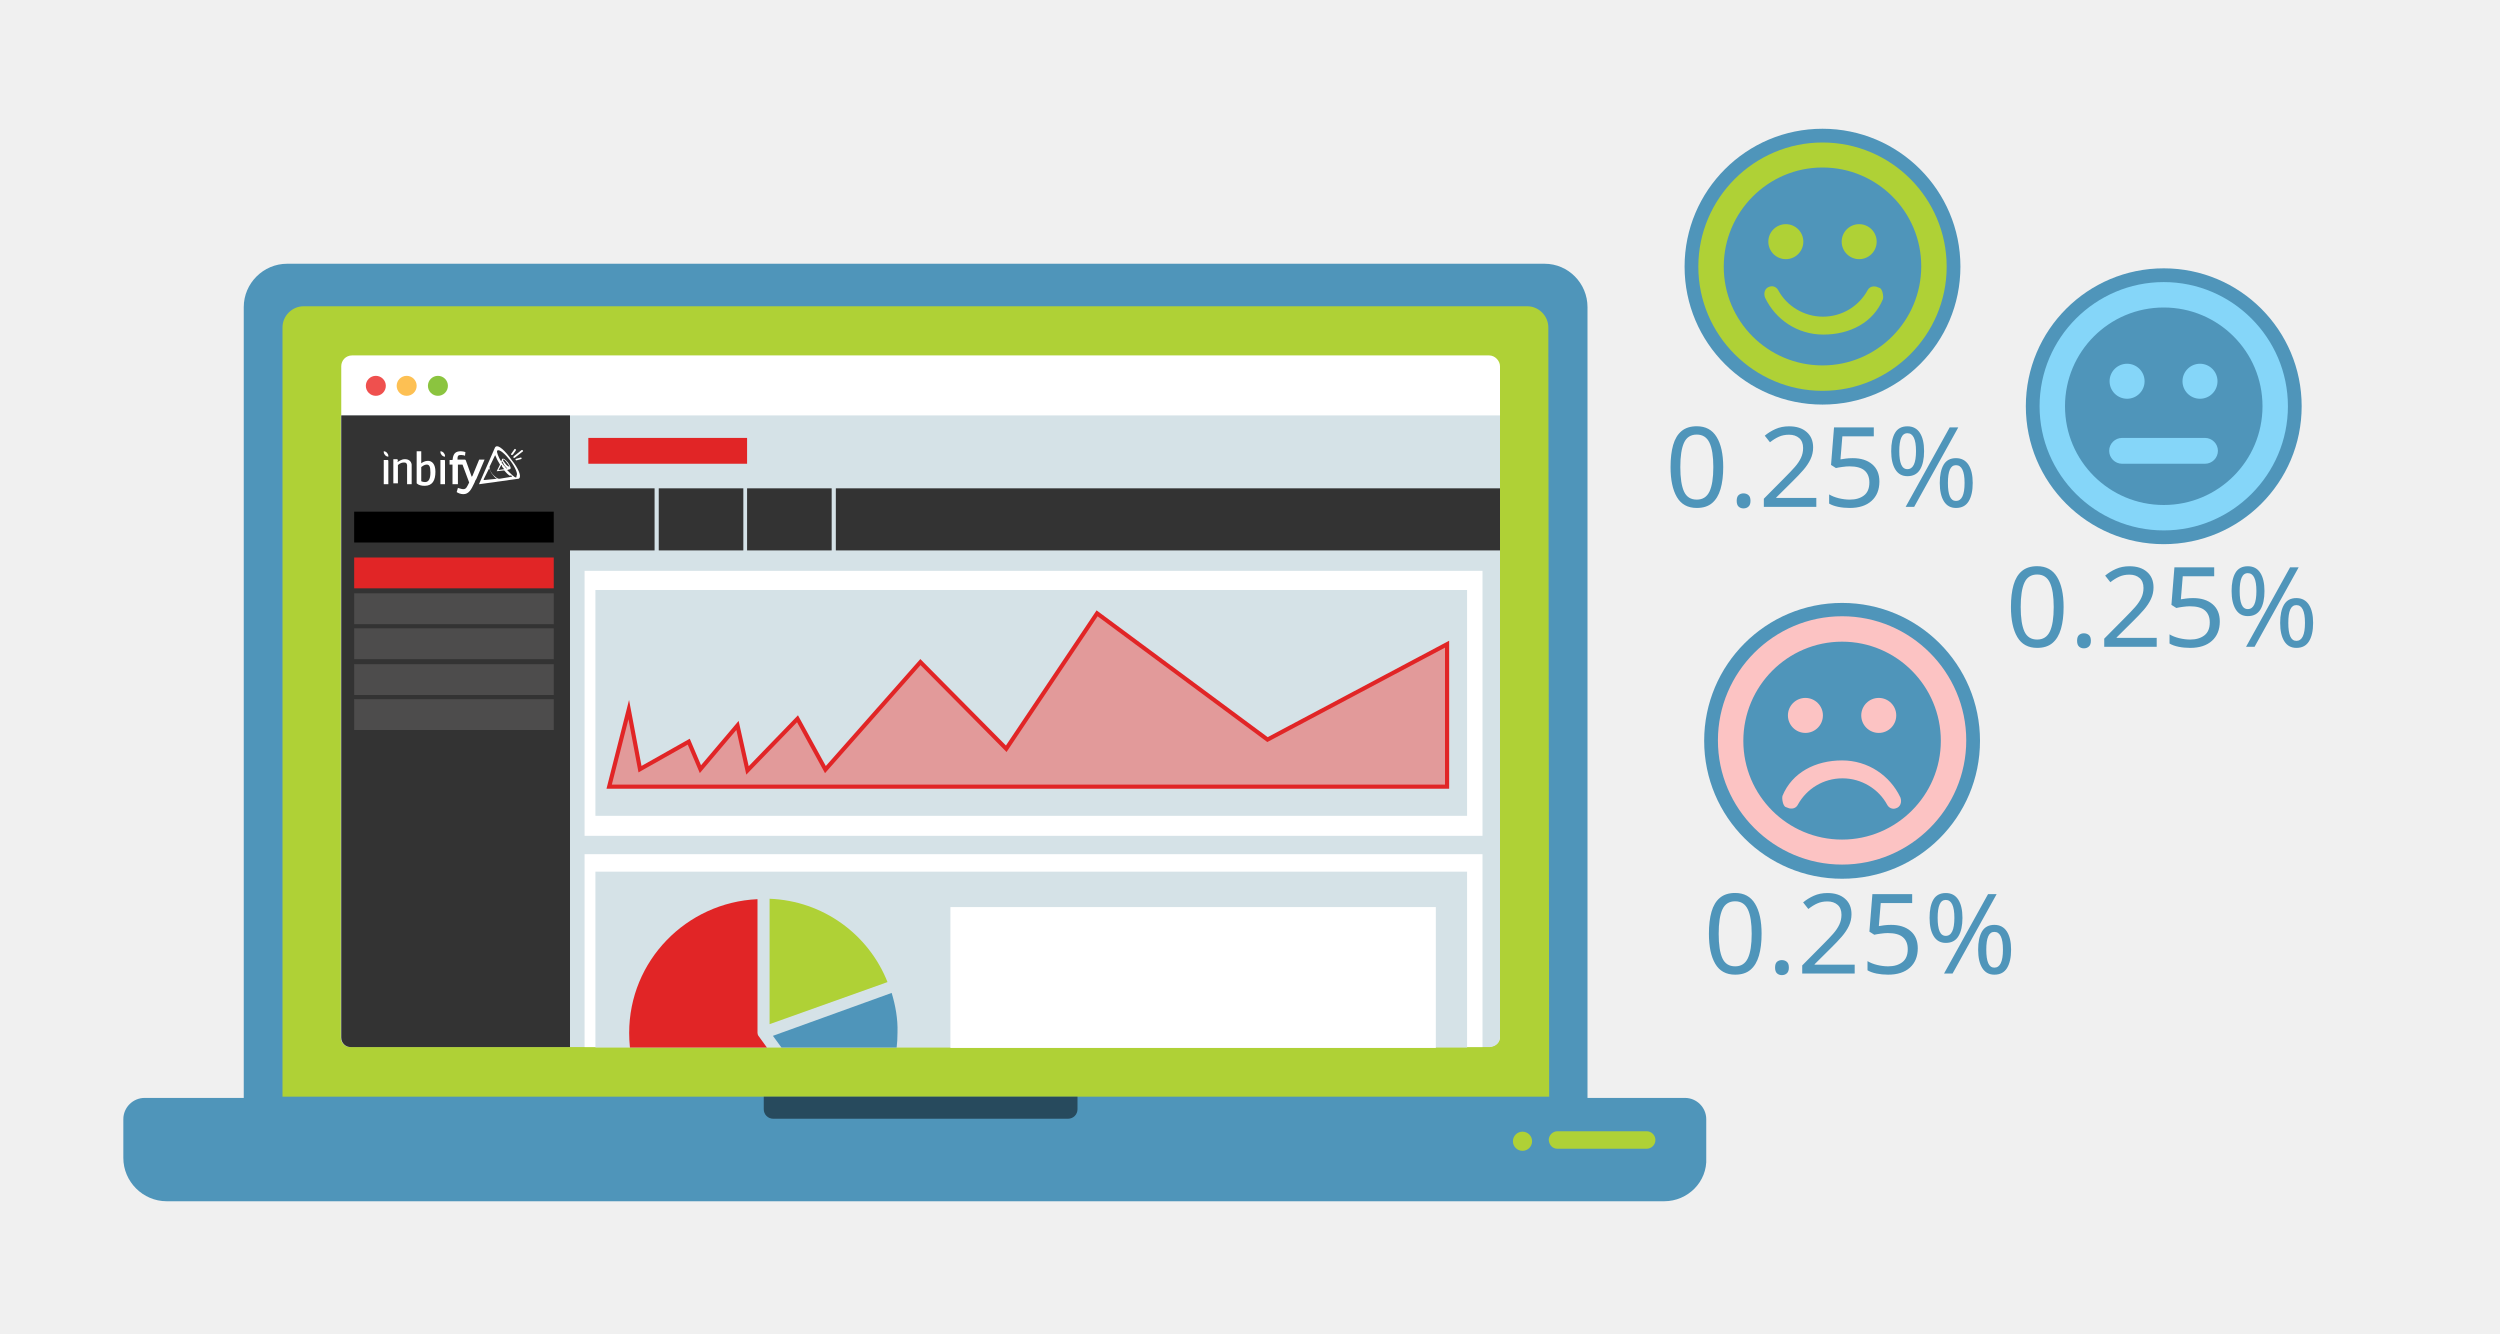
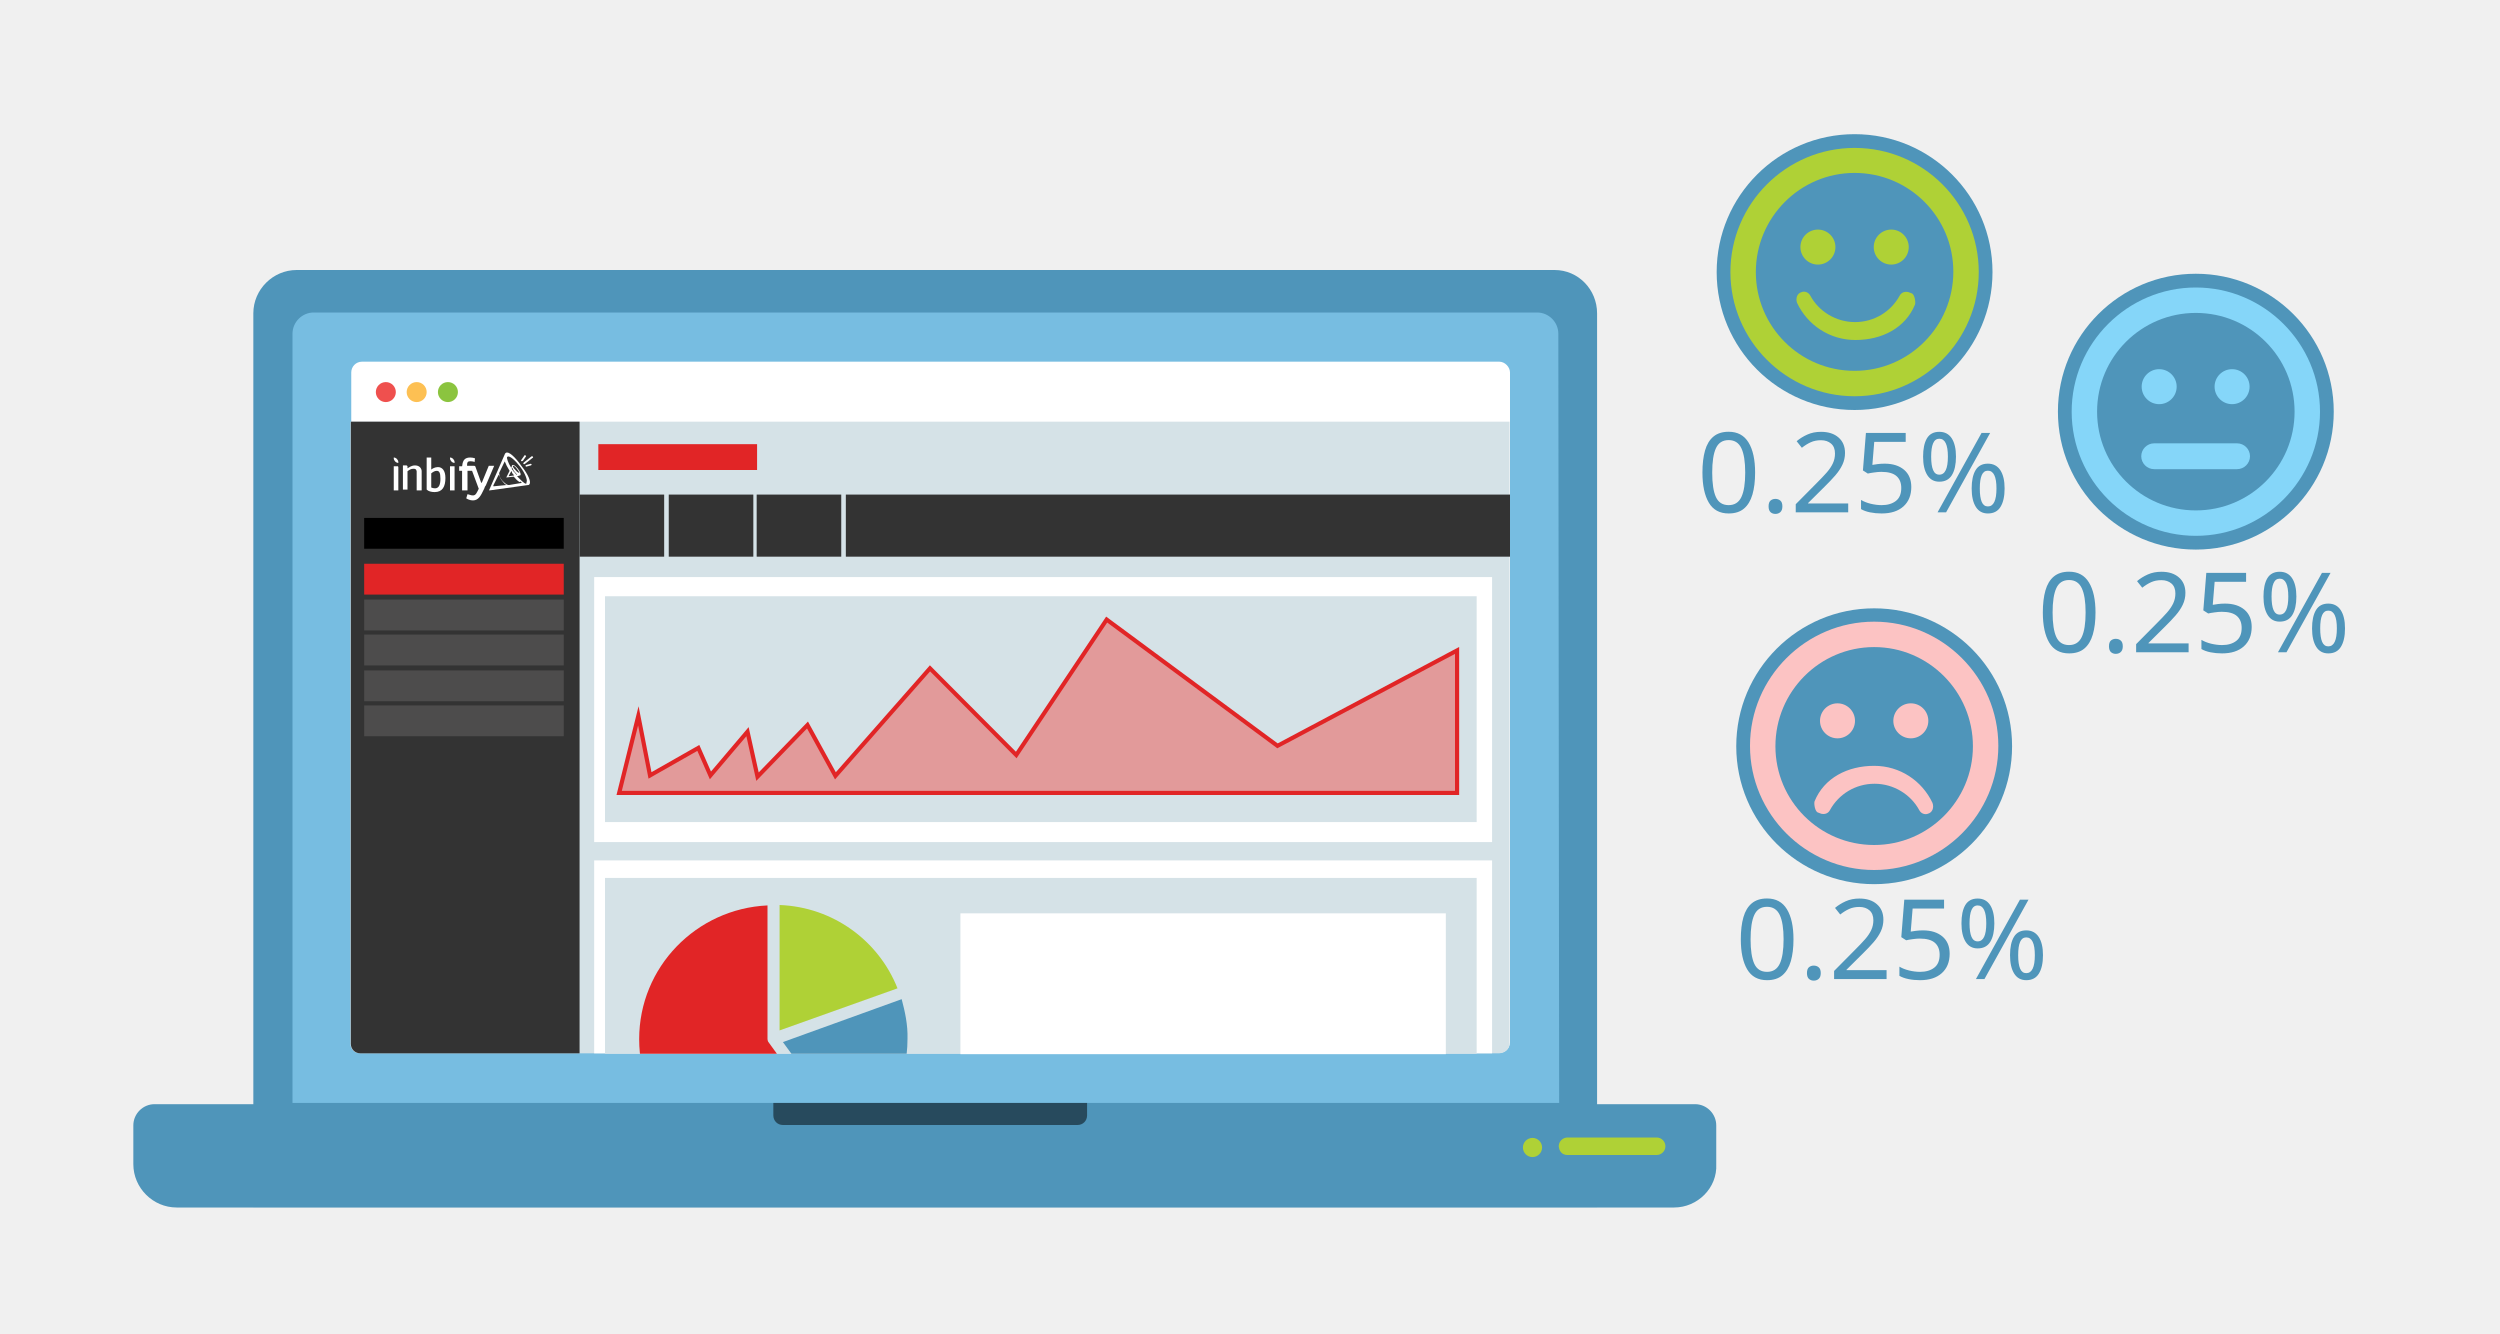
- <svg xmlns="http://www.w3.org/2000/svg" xmlns:xlink="http://www.w3.org/1999/xlink" version="1.1" id="Layer_1" x="0px" y="0px" viewBox="265 -125 600 320" style="enable-background:new 265 -125 600 320;" xml:space="preserve">
+ <svg xmlns="http://www.w3.org/2000/svg" xmlns:xlink="http://www.w3.org/1999/xlink" version="1.1" id="Layer_1" x="0px" y="0px" viewBox="200 -60 600 320" style="enable-background:new 200 -60 600 320;" xml:space="preserve">
  <style type="text/css">
	.st0{display:none;}
	.st1{display:inline;}
	.st2{fill:#D6E3E8;}
	.st3{fill:#78BDE1;}
	.st4{fill:#FFFFFF;}
	.st5{fill:#E22726;}
	.st6{fill:#FCD9D9;}
	.st7{fill:none;stroke:#B0D235;stroke-width:12;stroke-miterlimit:10;}
	.st8{fill:#B0D235;}
	.st9{display:inline;fill:#78BDE1;}
	.st10{fill:#4F95BA;}
- 	.st11{fill:#AFD136;}
- 	.st12{opacity:0.5;enable-background:new    ;}
- 	.st13{fill:#D5E2E7;}
- 	.st14{fill:#333333;}
- 	.st15{fill:#E12526;}
- 	.st16{fill:#4D4C4C;}
- 	.st17{fill:#EF504E;}
- 	.st18{fill:#FDC053;}
- 	.st19{fill:#8BC43F;}
- 	.st20{fill:#E29A9A;stroke:#E12526;stroke-miterlimit:10;}
- 	.st21{clip-path:url(#SVGID_2_);}
- 	.st22{fill:#FCC3C3;}
- 	.st23{font-family:'Arial-BoldMT';}
- 	.st24{font-size:26.691px;}
- 	.st25{fill:#85D6F9;}
+ 	.st11{fill:#77BDE1;}
+ 	.st12{fill:#AFD136;}
+ 	.st13{opacity:0.5;enable-background:new    ;}
+ 	.st14{fill:#D5E2E7;}
+ 	.st15{fill:#333333;}
+ 	.st16{fill:#E12526;}
+ 	.st17{fill:#4D4C4C;}
+ 	.st18{fill:#EF504E;}
+ 	.st19{fill:#FDC053;}
+ 	.st20{fill:#8BC43F;}
+ 	.st21{fill:#E29A9A;stroke:#E12526;stroke-miterlimit:10;}
+ 	.st22{clip-path:url(#SVGID_2_);}
+ 	.st23{fill:#FCC3C3;}
+ 	.st24{font-family:'Arial-BoldMT';}
+ 	.st25{font-size:26.691px;}
+ 	.st26{fill:#85D6F9;}
</style>
  <g id="Layer_1_1_" class="st0">
    <g class="st1">
-       <rect x="1175.5" y="-258.4" class="st2" width="187.4" height="268.5" />
-       <path class="st3" d="M1367-250c0-6.6-5.4-12-12-12h-171c-6.6,0-12,5.4-12,12V1c0,6.6,5.4,12,12,12h171c6.6,0,12-5.4,12-12V-250z     M1357,1c0,1.1-0.9,2-2,2h-171c-1.1,0-2-0.9-2-2v-251c0-1.1,0.9-2,2-2h171c1.1,0,2,0.9,2,2V1z" />
-       <rect x="1193.7" y="-241" class="st3" width="151.7" height="206.5" />
-       <rect x="1199" y="-235" class="st4" width="141" height="196" />
-       <polygon class="st2" points="1199,-39 1340,-137.7 1340,-39   " />
-       <circle class="st3" cx="1268.5" cy="-23.5" r="6.5" />
+       <rect x="1375.5" y="-318.4" class="st2" width="187.4" height="268.5" />
+       <path class="st3" d="M1567-310c0-6.6-5.4-12-12-12h-171c-6.6,0-12,5.4-12,12v251c0,6.6,5.4,12,12,12h171c6.6,0,12-5.4,12-12V-310z     M1557-59c0,1.1-0.9,2-2,2h-171c-1.1,0-2-0.9-2-2v-251c0-1.1,0.9-2,2-2h171c1.1,0,2,0.9,2,2V-59z" />
+       <rect x="1393.7" y="-301" class="st3" width="151.7" height="206.5" />
+       <rect x="1399" y="-295" class="st4" width="141" height="196" />
+       <polygon class="st2" points="1399,-99 1540,-197.7 1540,-99   " />
+       <circle class="st3" cx="1468.5" cy="-83.5" r="6.5" />
    </g>
    <g class="st1">
-       <path class="st5" d="M1493-337h-194c-7.2,0-13,5.8-13,13v129c0,7.1,5.8,13,13,13h7.9l-8.8,32.8c-0.7,2.7,2.2,4.8,4.6,3.3    l54.6-36.1H1493c7.2,0,13-5.9,13-13v-129C1506-331.2,1500.2-337,1493-337z" />
-       <path class="st6" d="M1490-327h-188c-3.3,0-6,2.7-6,6v123c0,3.3,2.7,6,6,6h18l-7.4,27.6l41.6-27.6H1490c3.3,0,6-2.7,6-6v-123    C1496-324.3,1493.3-327,1490-327z" />
-       <path class="st5" d="M1462.7-280h-137.4c-3.3,0-6-2.7-6-6l0,0c0-3.3,2.7-6,6-6h137.3c3.3,0,6,2.7,6,6l0,0    C1468.7-282.7,1466-280,1462.7-280z" />
-       <path class="st5" d="M1462.7-256h-137.4c-3.3,0-6-2.7-6-6l0,0c0-3.3,2.7-6,6-6h137.3c3.3,0,6,2.7,6,6l0,0    C1468.7-258.7,1466-256,1462.7-256z" />
-       <path class="st5" d="M1462.7-232h-137.4c-3.3,0-6-2.7-6-6l0,0c0-3.3,2.7-6,6-6h137.3c3.3,0,6,2.7,6,6l0,0    C1468.7-234.7,1466-232,1462.7-232z" />
+       <path class="st5" d="M1693-397h-194c-7.2,0-13,5.8-13,13v129c0,7.1,5.8,13,13,13h7.9l-8.8,32.8c-0.7,2.7,2.2,4.8,4.6,3.3    l54.6-36.1H1693c7.2,0,13-5.9,13-13v-129C1706-391.2,1700.2-397,1693-397z" />
+       <path class="st6" d="M1690-387h-188c-3.3,0-6,2.7-6,6v123c0,3.3,2.7,6,6,6h18l-7.4,27.6l41.6-27.6H1690c3.3,0,6-2.7,6-6v-123    C1696-384.3,1693.3-387,1690-387z" />
+       <path class="st5" d="M1662.7-340h-137.4c-3.3,0-6-2.7-6-6l0,0c0-3.3,2.7-6,6-6h137.3c3.3,0,6,2.7,6,6l0,0    C1668.7-342.7,1666-340,1662.7-340z" />
+       <path class="st5" d="M1662.7-316h-137.4c-3.3,0-6-2.7-6-6l0,0c0-3.3,2.7-6,6-6h137.3c3.3,0,6,2.7,6,6l0,0    C1668.7-318.7,1666-316,1662.7-316z" />
+       <path class="st5" d="M1662.7-292h-137.4c-3.3,0-6-2.7-6-6l0,0c0-3.3,2.7-6,6-6h137.3c3.3,0,6,2.7,6,6l0,0    C1668.7-294.7,1666-292,1662.7-292z" />
    </g>
    <g class="st1">
      <g>
-         <path class="st7" d="M1267.3-73.7h111c6.6,0,12.4-4.3,14.3-10.6l13-21.4c1.9-6.3,7.7-10.6,14.3-10.6h61.7" />
+         <path class="st7" d="M1467.3-133.7h111c6.6,0,12.4-4.3,14.3-10.6l13-21.4c1.9-6.3,7.7-10.6,14.3-10.6h61.7" />
        <g>
          <g>
-             <circle class="st4" cx="1268.6" cy="-73.7" r="22.6" />
-             <path class="st8" d="M1268.6-48.2c14.1,0,25.6-11.5,25.6-25.6s-11.5-25.6-25.6-25.6S1243-87.9,1243-73.8       S1254.5-48.2,1268.6-48.2S1254.5-48.2,1268.6-48.2z M1268.6-93.3c10.8,0,19.6,8.8,19.6,19.6s-8.8,19.6-19.6,19.6       s-19.6-8.8-19.6-19.6S1257.8-93.3,1268.6-93.3C1279.3-93.3,1257.8-93.3,1268.6-93.3z" />
+             <circle class="st4" cx="1468.6" cy="-133.7" r="22.6" />
+             <path class="st8" d="M1468.6-108.2c14.1,0,25.6-11.5,25.6-25.6s-11.5-25.6-25.6-25.6s-25.6,11.5-25.6,25.6       S1454.5-108.2,1468.6-108.2S1454.5-108.2,1468.6-108.2z M1468.6-153.3c10.8,0,19.6,8.8,19.6,19.6c0,10.8-8.8,19.6-19.6,19.6       s-19.6-8.8-19.6-19.6C1449-144.5,1457.8-153.3,1468.6-153.3C1479.3-153.3,1457.8-153.3,1468.6-153.3z" />
          </g>
        </g>
        <g>
          <g>
-             <circle class="st4" cx="1480.4" cy="-116.4" r="22.6" />
-             <path class="st8" d="M1480.4-90.8c-14.1,0-25.6-11.5-25.6-25.6s11.5-25.6,25.6-25.6s25.6,11.5,25.6,25.6       S1494.5-90.8,1480.4-90.8S1494.5-90.8,1480.4-90.8z M1480.4-135.9c-10.8,0-19.6,8.8-19.6,19.6s8.8,19.6,19.6,19.6       s19.6-8.8,19.6-19.6S1491.2-135.9,1480.4-135.9C1469.7-135.9,1491.2-135.9,1480.4-135.9z" />
+             <circle class="st4" cx="1680.4" cy="-176.4" r="22.6" />
+             <path class="st8" d="M1680.4-150.8c-14.1,0-25.6-11.5-25.6-25.6c0-14.1,11.5-25.6,25.6-25.6s25.6,11.5,25.6,25.6       C1706-162.3,1694.5-150.8,1680.4-150.8S1694.5-150.8,1680.4-150.8z M1680.4-195.9c-10.8,0-19.6,8.8-19.6,19.6       c0,10.8,8.8,19.6,19.6,19.6s19.6-8.8,19.6-19.6C1700-187.1,1691.2-195.9,1680.4-195.9C1669.7-195.9,1691.2-195.9,1680.4-195.9z       " />
          </g>
        </g>
      </g>
    </g>
    <g class="st1">
-       <path class="st8" d="M1477.8-114l-1.8,5.5h-2.3l6-17.5h2.7l6,17.5h-2.4l-2-5.5H1477.8z M1483.6-115.8l-1.7-5    c-0.4-1.1-0.6-2.2-0.9-3.2h-0.1c-0.3,1-0.5,2.1-0.9,3.2l-1.7,5.1h5.3L1483.6-115.8L1483.6-115.8z" />
+       <path class="st8" d="M1677.8-174l-1.8,5.5h-2.3l6-17.5h2.7l6,17.5h-2.4l-2-5.5H1677.8z M1683.6-175.8l-1.7-5    c-0.4-1.1-0.6-2.2-0.9-3.2h-0.1c-0.3,1-0.5,2.1-0.9,3.2l-1.7,5.1L1683.6-175.8L1683.6-175.8L1683.6-175.8z" />
    </g>
-     <rect x="530" y="-290" class="st9" width="600" height="400" />
+     <rect x="730" y="-350" class="st9" width="600" height="400" />
  </g>
-   <circle class="st10" cx="702.4" cy="-61" r="33.1" />
-   <circle class="st10" cx="707.1" cy="52.8" r="33.1" />
-   <circle class="st10" cx="784.3" cy="-27.5" r="33.1" />
+   <circle class="st10" cx="645.1" cy="5.3" r="33.1" />
+   <circle class="st10" cx="649.8" cy="119.1" r="33.1" />
+   <circle class="st10" cx="727" cy="38.8" r="33.1" />
  <g>
    <g>
-       <path class="st10" d="M664.4,163.3H305c-5.7,0-10.4-4.7-10.4-10.4v-9.3c0-2.8,2.3-5.1,5.1-5.1h369.7c2.8,0,5.1,2.3,5.1,5.1v9.3    C674.8,158.6,670.1,163.3,664.4,163.3z" />
-       <path class="st10" d="M635.7-61.7H333.9c-5.7,0-10.4,4.7-10.4,10.4v214.5H646V-51.3C646-57,641.4-61.7,635.7-61.7z" />
+       <path class="st10" d="M601.8,229.8H242.4c-5.7,0-10.4-4.7-10.4-10.4v-9.3c0-2.8,2.3-5.1,5.1-5.1h369.7c2.8,0,5.1,2.3,5.1,5.1v9.3    C612.2,225.1,607.4,229.8,601.8,229.8z" />
+       <path class="st10" d="M573.1,4.8H271.2c-5.7,0-10.4,4.7-10.4,10.4v214.5h322.5V15.2C583.3,9.5,578.8,4.8,573.1,4.8z" />
    </g>
-     <path class="st11" d="M636.8,138.2H332.8V-46.4c0-2.8,2.3-5.1,5.1-5.1h293.6c2.8,0,5.1,2.3,5.1,5.1L636.8,138.2L636.8,138.2z" />
-     <path class="st11" d="M638.8,150.7h21.4c1.1,0,2.1-0.9,2.1-2.1l0,0c0-1.1-0.9-2.1-2.1-2.1h-21.4c-1.1,0-2.1,0.9-2.1,2.1l0,0   C636.8,149.8,637.6,150.7,638.8,150.7z" />
-     <circle class="st11" cx="630.4" cy="148.9" r="2.3" />
-     <path class="st12" d="M448.3,138.2v3c0,1.3,1,2.3,2.3,2.3h70.7c1.3,0,2.3-1,2.3-2.3v-3H448.3z" />
-     <path class="st4" d="M622.4,126.2H349.5c-1.5,0-2.6-1.1-2.6-2.6V-37.1c0-1.4,1.1-2.6,2.6-2.6h272.9c1.4,0,2.6,1.3,2.6,2.6v160.8   C625,125.2,623.9,126.2,622.4,126.2z" />
-     <path class="st13" d="M625,123.9V-25.3H346.8v149.3c0,1.3,1,2.3,2.3,2.3h273.4C624,126.2,625,125.2,625,123.9z" />
-     <path class="st14" d="M401.8-25.3h-54.9v149.3c0,1.3,1,2.3,2.3,2.3h52.6V-25.3z" />
-     <rect x="401.8" y="-7.8" class="st14" width="20.3" height="14.9" />
-     <rect x="423.1" y="-7.8" class="st14" width="20.3" height="14.9" />
-     <rect x="444.3" y="-7.8" class="st14" width="20.3" height="14.9" />
-     <rect x="465.6" y="-7.8" class="st14" width="159.4" height="14.9" />
-     <rect x="405.3" y="12" class="st4" width="215.5" height="63.6" />
-     <rect x="405.3" y="80" class="st4" width="215.5" height="46.3" />
-     <rect x="407.9" y="16.6" class="st13" width="209.2" height="54.2" />
-     <rect x="407.9" y="84.2" class="st13" width="209.2" height="42.2" />
-     <rect x="350" y="8.8" class="st15" width="47.9" height="7.4" />
-     <rect x="350" y="-2.2" width="47.9" height="7.4" />
-     <rect x="350" y="17.4" class="st16" width="47.9" height="7.4" />
-     <rect x="350" y="25.8" class="st16" width="47.9" height="7.4" />
-     <rect x="350" y="34.4" class="st16" width="47.9" height="7.4" />
-     <rect x="350" y="42.8" class="st16" width="47.9" height="7.4" />
-     <circle class="st17" cx="355.2" cy="-32.4" r="2.4" />
-     <circle class="st18" cx="362.6" cy="-32.4" r="2.4" />
-     <circle class="st19" cx="370.1" cy="-32.4" r="2.4" />
+     <path class="st11" d="M574.2,204.7h-304V20.1c0-2.8,2.3-5.1,5.1-5.1h293.6c2.8,0,5.1,2.3,5.1,5.1L574.2,204.7L574.2,204.7z" />
+     <path class="st12" d="M576.2,217.2h21.4c1.1,0,2.1-0.9,2.1-2.1l0,0c0-1.1-0.9-2.1-2.1-2.1h-21.4c-1.1,0-2.1,0.9-2.1,2.1l0,0   C574.2,216.3,574.9,217.2,576.2,217.2z" />
+     <circle class="st12" cx="567.8" cy="215.4" r="2.3" />
+     <path class="st13" d="M385.6,204.7v3c0,1.3,1,2.3,2.3,2.3h70.7c1.3,0,2.3-1,2.3-2.3v-3H385.6z" />
+     <path class="st4" d="M559.8,192.7H286.9c-1.5,0-2.6-1.1-2.6-2.6V29.4c0-1.4,1.1-2.6,2.6-2.6h272.9c1.4,0,2.6,1.3,2.6,2.6v160.8   C562.3,191.7,561.2,192.7,559.8,192.7z" />
+     <path class="st14" d="M562.3,190.4V41.2H284.1v149.3c0,1.3,1,2.3,2.3,2.3h273.4C561.3,192.7,562.3,191.7,562.3,190.4z" />
+     <path class="st15" d="M339.1,41.2h-54.9v149.3c0,1.3,1,2.3,2.3,2.3h52.6V41.2z" />
+     <rect x="339.1" y="58.7" class="st15" width="20.3" height="14.9" />
+     <rect x="360.5" y="58.7" class="st15" width="20.3" height="14.9" />
+     <rect x="381.6" y="58.7" class="st15" width="20.3" height="14.9" />
+     <rect x="403" y="58.7" class="st15" width="159.4" height="14.9" />
+     <rect x="342.6" y="78.5" class="st4" width="215.5" height="63.6" />
+     <rect x="342.6" y="146.5" class="st4" width="215.5" height="46.3" />
+     <rect x="345.2" y="83.1" class="st14" width="209.2" height="54.2" />
+     <rect x="345.2" y="150.7" class="st14" width="209.2" height="42.2" />
+     <rect x="287.4" y="75.3" class="st16" width="47.9" height="7.4" />
+     <rect x="287.4" y="64.3" width="47.9" height="7.4" />
+     <rect x="287.4" y="83.9" class="st17" width="47.9" height="7.4" />
+     <rect x="287.4" y="92.3" class="st17" width="47.9" height="7.4" />
+     <rect x="287.4" y="100.9" class="st17" width="47.9" height="7.4" />
+     <rect x="287.4" y="109.3" class="st17" width="47.9" height="7.4" />
+     <circle class="st18" cx="292.6" cy="34.1" r="2.4" />
+     <circle class="st19" cx="300" cy="34.1" r="2.4" />
+     <circle class="st20" cx="307.5" cy="34.1" r="2.4" />
    <g>
      <g>
-         <path class="st4" d="M384-17.8c-0.1,0-0.1,0.1-0.2,0.2L380-8.9v0.1c0,0,0,0,0.1,0l9.3-1.3c0.2,0,0.2-0.1,0.2-0.1     c0.6-0.5-0.2-2.4-1.8-4.4C386.2-16.9,384.6-18.3,384-17.8z M381.3-9.8c-0.1,0-0.1,0-0.2,0c0,0,0-0.1,0-0.2l1.3-2.6     c0,0.1,0,0.1,0.1,0.2c0.1,0.3,0.3,0.8,0.7,1.3s0.7,0.9,1.1,1L381.3-9.8z M387.9-10.6l-3,0.5l0,0l0,0h-0.1c-0.5,0-1-0.5-1.6-1.1     c-0.2-0.3-0.6-0.8-0.6-1.1c-0.1-0.3-0.1-0.6-0.1-0.7l1.3-2.7h0.1c0,0.2,0.1,0.2,0.2,0.5c0.2,0.6,0.6,1.1,0.9,1.7l-0.8,1.6l0,0     l0,0l1.8-0.2c0.5,0.6,0.9,1,1.4,1.3C387.5-11,387.8-10.9,387.9-10.6C387.9-10.8,387.9-10.6,387.9-10.6z M386-13.4     c0.2,0.2,0.5,0.6,0.6,0.7c0,0,0,0,0.1,0v0.1h-0.2c-0.2-0.2-0.3-0.5-0.6-0.7c-0.2-0.2-0.3-0.5-0.5-0.7l0.1-0.2h0.1v0.1     C385.7-14.1,385.8-13.7,386-13.4z M385.7-14.7L385.7-14.7L385.7-14.7h-0.2h-0.1l0,0l0,0l0,0l0.2,0.2h0.1V-14.7     C385.7-14.6,385.7-14.7,385.7-14.7L385.7-14.7c0.2-0.1,0.6,0.2,1,0.8c0.5,0.6,0.7,1.1,0.6,1.3l0,0v-0.5v-0.5l0,0v0.5v-0.2v-0.2     l0,0l0,0l0,0l0,0l0,0l0,0l0,0v0.5c-0.2,0-0.6-0.2-0.9-0.6C385.8-14.3,385.7-14.5,385.7-14.7z M385.5-13c0.2,0.2,0.2,0.3,0.5,0.6     l-1.3,0.2l0,0c0,0,0,0,0-0.1l0,0l0.6-1.1C385.4-13.4,385.5-13.3,385.5-13z M389-10.9L389-10.9L389-10.9     C388.9-10.9,388.9-10.9,389-10.9C388.9-10.9,388.9-10.9,389-10.9C388.9-10.9,388.9-10.9,389-10.9C388.9-10.9,388.9-10.9,389-10.9     C388.9-10.8,388.9-10.8,389-10.9L389-10.9L389-10.9L389-10.9L389-10.9l-0.1,0.5v0.3l0,0v-0.3c-0.5,0-1.3-0.9-2.2-1.8l0.7-0.2     c0.1,0,0.1-0.1,0.1-0.1c0.2-0.2-0.1-0.8-0.6-1.5c-0.6-0.7-1-1-1.3-0.9c0,0,0,0-0.1,0.1l-0.2,0.6c-0.8-1.3-1.1-2.3-1-2.6l0,0l0,0     l0,0l0,0l0,0l0,0l0,0l0,0l0,0c0,0,0,0,0.1-0.1l0,0l0,0c0.5-0.3,1.8,0.8,3.1,2.5C388.7-12.8,389.3-11.2,389-10.9z" />
-         <path class="st4" d="M390.5-16.9c-0.1-0.1-0.2-0.1-0.3-0.1l-1.9,1.5c-0.1,0.1-0.1,0.2-0.1,0.3s0.2,0.1,0.3,0.1l1.9-1.5     C390.5-16.6,390.6-16.7,390.5-16.9z" />
-         <path class="st4" d="M390-15.2l-1.1,0.3c-0.1,0-0.2,0.2-0.2,0.2c0,0.1,0.2,0.2,0.2,0.2l1.1-0.3c0.1,0,0.2-0.2,0.2-0.2     C390.3-15.1,390-15.2,390-15.2z" />
-         <path class="st4" d="M388.1-15.9l0.7-1c0.1-0.1,0.1-0.2-0.1-0.3c-0.1-0.1-0.2-0.1-0.3,0.1l-0.7,1c-0.1,0.1-0.1,0.2,0.1,0.3     C387.9-15.8,388-15.8,388.1-15.9z" />
+         <path class="st4" d="M321.4,48.7c-0.1,0-0.1,0.1-0.2,0.2l-3.8,8.7v0.1c0,0,0,0,0.1,0l9.3-1.3c0.2,0,0.2-0.1,0.2-0.1     c0.6-0.5-0.2-2.4-1.8-4.4C323.6,49.6,322,48.2,321.4,48.7z M318.6,56.7c-0.1,0-0.1,0-0.2,0c0,0,0-0.1,0-0.2l1.3-2.6     c0,0.1,0,0.1,0.1,0.2c0.1,0.3,0.3,0.8,0.7,1.3s0.7,0.9,1.1,1L318.6,56.7z M325.2,55.9l-3,0.5l0,0l0,0h-0.1c-0.5,0-1-0.5-1.6-1.1     c-0.2-0.3-0.6-0.8-0.6-1.1c-0.1-0.3-0.1-0.6-0.1-0.7l1.3-2.7h0.1c0,0.2,0.1,0.2,0.2,0.5c0.2,0.6,0.6,1.1,0.9,1.7l-0.8,1.6l0,0     l0,0l1.8-0.2c0.5,0.6,0.9,1,1.4,1.3C324.9,55.5,325.1,55.6,325.2,55.9C325.2,55.7,325.2,55.9,325.2,55.9z M323.4,53.1     c0.2,0.2,0.5,0.6,0.6,0.7c0,0,0,0,0.1,0v0.1h-0.2c-0.2-0.2-0.3-0.5-0.6-0.7c-0.2-0.2-0.3-0.5-0.5-0.7l0.1-0.2h0.1v0.1     C323.1,52.4,323.1,52.8,323.4,53.1z M323.1,51.8L323.1,51.8L323.1,51.8h-0.2h-0.1l0,0l0,0l0,0L323,52h0.1V51.8     C323.1,51.9,323.1,51.8,323.1,51.8L323.1,51.8c0.2-0.1,0.6,0.2,1,0.8c0.5,0.6,0.7,1.1,0.6,1.3l0,0v-0.5v-0.5l0,0v0.5v-0.2V53l0,0     l0,0l0,0l0,0l0,0l0,0l0,0v0.5c-0.2,0-0.6-0.2-0.9-0.6C323.1,52.2,323.1,52,323.1,51.8z M322.9,53.5c0.2,0.2,0.2,0.3,0.5,0.6     l-1.3,0.2l0,0c0,0,0,0,0-0.1l0,0l0.6-1.1C322.8,53.1,322.9,53.2,322.9,53.5z M326.4,55.6L326.4,55.6L326.4,55.6     C326.2,55.6,326.2,55.6,326.4,55.6C326.2,55.6,326.2,55.6,326.4,55.6C326.2,55.6,326.2,55.6,326.4,55.6     C326.2,55.6,326.2,55.6,326.4,55.6C326.2,55.7,326.2,55.7,326.4,55.6L326.4,55.6L326.4,55.6L326.4,55.6L326.4,55.6l-0.1,0.5v0.3     l0,0v-0.3c-0.5,0-1.3-0.9-2.2-1.8l0.7-0.2c0.1,0,0.1-0.1,0.1-0.1c0.2-0.2-0.1-0.8-0.6-1.5c-0.6-0.7-1-1-1.3-0.9c0,0,0,0-0.1,0.1     l-0.2,0.6c-0.8-1.3-1.1-2.3-1-2.6l0,0l0,0l0,0l0,0l0,0l0,0l0,0l0,0l0,0c0,0,0,0,0.1-0.1l0,0l0,0c0.5-0.3,1.8,0.8,3.1,2.5     C326.1,53.7,326.6,55.3,326.4,55.6z" />
+         <path class="st4" d="M327.9,49.6c-0.1-0.1-0.2-0.1-0.3-0.1l-1.9,1.5c-0.1,0.1-0.1,0.2-0.1,0.3c0,0.1,0.2,0.1,0.3,0.1l1.9-1.5     C327.9,49.9,328,49.8,327.9,49.6z" />
+         <path class="st4" d="M327.4,51.3l-1.1,0.3c-0.1,0-0.2,0.2-0.2,0.2c0,0.1,0.2,0.2,0.2,0.2l1.1-0.3c0.1,0,0.2-0.2,0.2-0.2     C327.6,51.4,327.4,51.3,327.4,51.3z" />
+         <path class="st4" d="M325.5,50.6l0.7-1c0.1-0.1,0.1-0.2-0.1-0.3c-0.1-0.1-0.2-0.1-0.3,0.1l-0.7,1c-0.1,0.1-0.1,0.2,0.1,0.3     C325.2,50.7,325.4,50.7,325.5,50.6z" />
      </g>
-       <path class="st4" d="M358.2-14.4v5.6h-1.1v-5.8h0.9C358-14.7,358.2-14.5,358.2-14.4z" />
-       <path class="st4" d="M358.2-15.4L358.2-15.4c-0.6,0-1.1-0.6-1.1-1.1v-0.2l0,0c0.6,0,1.1,0.6,1.1,1.1V-15.4z" />
-       <path class="st4" d="M360.4-14.1c0.5-0.3,1-0.7,1.8-0.7c0.9,0,1.5,0.5,1.6,1.3c0,0.2,0,0.6,0,0.7v4h-1.1v-4c0-0.2,0-0.3,0-0.6    c-0.1-0.5-0.3-0.6-0.8-0.6c-0.6,0-1,0.3-1.4,0.6V-9h-1.1v-5.8h0.8c0.2,0,0.2,0.1,0.3,0.2L360.4-14.1z" />
-       <path class="st4" d="M366.1-13.8c0.2-0.2,0.9-0.6,1.6-0.6c1,0,1.8,0.8,1.8,2.6c0,2.1-0.7,3.4-2.6,3.4c-0.8,0-1.5-0.2-1.9-0.6v-7.7    h1.1V-13.8z M366.1-9.5c0.2,0.1,0.6,0.2,0.9,0.2c1,0,1.3-1,1.3-2.3c0-1.5-0.3-1.9-0.9-1.9c-0.5,0-0.9,0.3-1.3,0.6V-9.5z" />
-       <path class="st4" d="M371.8-14.4v5.6h-1.1v-5.8h0.9C371.7-14.7,371.8-14.5,371.8-14.4z M371.8-15.4L371.8-15.4    c-0.6,0-1.1-0.6-1.1-1.1v-0.2l0,0c0.6,0,1.1,0.6,1.1,1.1V-15.4z" />
-       <path class="st4" d="M381.3-14.7H380l-1.6,3.9c-0.1,0.1-0.1,0.2-0.2,0.2l-1.4-3.9c-0.1-0.2-0.2-0.2-0.3-0.2l0,0h-1.7    c0-0.3,0-0.6,0.1-0.8c0.1-0.2,0.2-0.3,0.8-0.3c0.3,0,0.8,0.1,0.9,0.2l0.1-0.9c-0.2-0.1-0.8-0.2-1.1-0.2c-1.3,0-1.7,0.6-1.9,1.5    c0,0.2-0.1,0.6-0.1,0.6h-0.7v1.1h0.7v4.7h1.3v-4.7h1.1l1.6,4.3c-0.5,1-0.7,1.6-1.4,1.6c-0.5,0-0.8-0.2-1.3-0.3l-0.3,1    c0.3,0.2,0.9,0.5,1.6,0.5c1.3,0,1.9-1.1,2.6-2.6c0.2-0.3,0.2-0.7,0.5-1L381.3-14.7z" />
+       <path class="st4" d="M295.6,52.1v5.6h-1.1v-5.8h0.9C295.4,51.8,295.6,52,295.6,52.1z" />
+       <path class="st4" d="M295.6,51.1L295.6,51.1c-0.6,0-1.1-0.6-1.1-1.1v-0.2l0,0c0.6,0,1.1,0.6,1.1,1.1V51.1z" />
+       <path class="st4" d="M297.8,52.4c0.5-0.3,1-0.7,1.8-0.7c0.9,0,1.5,0.5,1.6,1.3c0,0.2,0,0.6,0,0.7v4H300v-4c0-0.2,0-0.3,0-0.6    c-0.1-0.5-0.3-0.6-0.8-0.6c-0.6,0-1,0.3-1.4,0.6v4.4h-1.1v-5.8h0.8c0.2,0,0.2,0.1,0.3,0.2L297.8,52.4z" />
+       <path class="st4" d="M303.5,52.7c0.2-0.2,0.9-0.6,1.6-0.6c1,0,1.8,0.8,1.8,2.6c0,2.1-0.7,3.4-2.6,3.4c-0.8,0-1.5-0.2-1.9-0.6v-7.7    h1.1V52.7z M303.5,57c0.2,0.1,0.6,0.2,0.9,0.2c1,0,1.3-1,1.3-2.3c0-1.5-0.3-1.9-0.9-1.9c-0.5,0-0.9,0.3-1.3,0.6V57z" />
+       <path class="st4" d="M309.1,52.1v5.6H308v-5.8h0.9C309.1,51.8,309.1,52,309.1,52.1z M309.1,51.1L309.1,51.1    c-0.6,0-1.1-0.6-1.1-1.1v-0.2l0,0c0.6,0,1.1,0.6,1.1,1.1V51.1z" />
+       <path class="st4" d="M318.6,51.8h-1.3l-1.6,3.9c-0.1,0.1-0.1,0.2-0.2,0.2l-1.4-3.9c-0.1-0.2-0.2-0.2-0.3-0.2l0,0h-1.7    c0-0.3,0-0.6,0.1-0.8c0.1-0.2,0.2-0.3,0.8-0.3c0.3,0,0.8,0.1,0.9,0.2L314,50c-0.2-0.1-0.8-0.2-1.1-0.2c-1.3,0-1.7,0.6-1.9,1.5    c0,0.2-0.1,0.6-0.1,0.6h-0.7V53h0.7v4.7h1.3V53h1.1l1.6,4.3c-0.5,1-0.7,1.6-1.4,1.6c-0.5,0-0.8-0.2-1.3-0.3l-0.3,1    c0.3,0.2,0.9,0.5,1.6,0.5c1.3,0,1.9-1.1,2.6-2.6c0.2-0.3,0.2-0.7,0.5-1L318.6,51.8z" />
    </g>
-     <polygon class="st20" points="612.3,29.6 569.2,52.5 528.3,22.2 506.5,54.7 485.9,33.9 463.1,59.7 456.4,47.5 444.4,59.9 442,49.1    433.1,59.6 430.3,53 418.6,59.6 415.9,45.3 411.2,63.8 612.3,63.8  " />
-     <rect x="406.2" y="-19.9" class="st15" width="38.1" height="6.2" />
+     <polygon class="st21" points="549.7,96.1 506.6,119 465.6,88.7 443.9,121.2 423.2,100.4 400.5,126.2 393.8,114 381.8,126.4    379.4,115.6 370.5,126.1 367.6,119.5 356,126.1 353.2,111.8 348.6,130.3 549.7,130.3  " />
+     <rect x="343.6" y="46.6" class="st16" width="38.1" height="6.2" />
    <g>
      <g>
        <g>
-           <defs>
-             <rect id="SVGID_1_" x="407.9" y="84.2" width="81.9" height="42.2" />
-           </defs>
-           <clipPath id="SVGID_2_">
-             <use xlink:href="#SVGID_1_" style="overflow:visible;" />
-           </clipPath>
-           <g class="st21">
-             <path class="st11" d="M449.7,90.7v30.1l28.3-10.1C473.5,99.3,462.6,91.2,449.7,90.7z" />
-             <path class="st15" d="M447.1,123.7c-0.2-0.2-0.3-0.6-0.3-0.8V90.8c-17.1,0.8-30.8,14.8-30.8,32.1c0,17.8,14.4,32.3,32.3,32.3       c6.6,0,12.6-1.9,17.7-5.4L447.1,123.7L447.1,123.7z" />
-             <path class="st10" d="M479,113.3l-28.5,10.3l17.8,24.4c7.4-5.9,12.1-14.9,12.1-25.2C480.5,119.5,479.9,116.3,479,113.3z" />
+           <g>
+             <defs>
+               <rect id="SVGID_1_" x="345.2" y="150.7" width="81.9" height="42.2" />
+             </defs>
+             <clipPath id="SVGID_2_">
+               <use xlink:href="#SVGID_1_" style="overflow:visible;" />
+             </clipPath>
+             <g class="st22">
+               <path class="st12" d="M387.1,157.2v30.1l28.3-10.1C410.9,165.8,400,157.7,387.1,157.2z" />
+               <path class="st16" d="M384.5,190.2c-0.2-0.2-0.3-0.6-0.3-0.8v-32.1c-17.1,0.8-30.8,14.8-30.8,32.1c0,17.8,14.4,32.3,32.3,32.3        c6.6,0,12.6-1.9,17.7-5.4L384.5,190.2L384.5,190.2z" />
+               <path class="st10" d="M416.4,179.8l-28.5,10.3l17.8,24.4c7.4-5.9,12.1-14.9,12.1-25.2C417.9,186,417.2,182.8,416.4,179.8z" />
+             </g>
          </g>
        </g>
      </g>
    </g>
-     <rect x="493.1" y="92.7" class="st4" width="116.5" height="33.8" />
+     <rect x="430.5" y="159.2" class="st4" width="116.5" height="33.8" />
  </g>
  <g>
-     <path class="st22" d="M707.1,22.9c-16.4,0-29.8,13.4-29.8,29.8s13.4,29.8,29.8,29.8c16.4,0,29.8-13.4,29.8-29.8   S723.5,22.9,707.1,22.9z M707.1,76.5c-13.1,0-23.7-10.6-23.7-23.7s10.6-23.8,23.7-23.8c13.1,0,23.7,10.7,23.7,23.8   S720.1,76.5,707.1,76.5z" />
-     <path class="st22" d="M694.4,69c0.9,0.2,1.7-0.1,2.1-0.9c2.1-3.8,6.1-6.3,10.7-6.3s8.7,2.6,10.7,6.3c0.4,0.8,1.3,1.2,2.1,0.9l0,0   c1.1-0.3,1.5-1.5,1.1-2.6c-2.5-5.3-7.8-8.9-14-8.9c-6.4,0-12,2.9-14.3,8.5c-0.2,0.6,0.1,2.5,0.8,2.7L694.4,69z" />
+     <path class="st23" d="M649.8,89.2c-16.4,0-29.8,13.4-29.8,29.8s13.4,29.8,29.8,29.8c16.4,0,29.8-13.4,29.8-29.8   S666.2,89.2,649.8,89.2z M649.8,142.8c-13.1,0-23.7-10.6-23.7-23.7s10.6-23.8,23.7-23.8c13.1,0,23.7,10.7,23.7,23.8   S662.8,142.8,649.8,142.8z" />
+     <path class="st23" d="M637.1,135.3c0.9,0.2,1.7-0.1,2.1-0.9c2.1-3.8,6.1-6.3,10.7-6.3s8.7,2.6,10.7,6.3c0.4,0.8,1.3,1.2,2.1,0.9   l0,0c1.1-0.3,1.5-1.5,1.1-2.6c-2.5-5.3-7.8-8.9-14-8.9c-6.4,0-12,2.9-14.3,8.5c-0.2,0.6,0.1,2.5,0.8,2.7L637.1,135.3z" />
    <g>
-       <circle class="st22" cx="698.3" cy="46.7" r="4.2" />
-       <circle class="st22" cx="715.9" cy="46.7" r="4.2" />
+       <circle class="st23" cx="641" cy="113" r="4.2" />
+       <circle class="st23" cx="658.6" cy="113" r="4.2" />
    </g>
  </g>
-   <text transform="matrix(1 0 0 1 746.3135 30.2275)" class="st10 st23 st24">0.25%</text>
+   <text transform="matrix(1 0 0 1 688.9675 96.5499)" class="st10 st24 st25">0.25%</text>
  <g>
-     <path class="st11" d="M702.4-90.8c-16.4,0-29.8,13.4-29.8,29.8s13.4,29.8,29.8,29.8c16.4,0,29.8-13.4,29.8-29.8   S718.9-90.8,702.4-90.8z M702.4-37.3c-13.1,0-23.7-10.6-23.7-23.7s10.6-23.8,23.7-23.8s23.7,10.6,23.7,23.7S715.5-37.3,702.4-37.3z   " />
-     <path class="st11" d="M715.3-56.2c-0.9-0.2-1.7,0.1-2.1,0.9c-2.1,3.8-6.1,6.3-10.7,6.3s-8.7-2.6-10.7-6.3c-0.4-0.8-1.3-1.2-2.1-0.9   l0,0c-1.1,0.3-1.5,1.5-1.1,2.6c2.5,5.3,7.8,8.9,14,8.9c6.4,0,12-2.9,14.3-8.5c0.2-0.6-0.1-2.5-0.8-2.7L715.3-56.2z" />
+     <path class="st12" d="M645.1-24.5c-16.4,0-29.8,13.4-29.8,29.8s13.4,29.8,29.8,29.8c16.4,0,29.8-13.4,29.8-29.8   S661.6-24.5,645.1-24.5z M645.1,29c-13.1,0-23.7-10.6-23.7-23.7s10.6-23.8,23.7-23.8s23.7,10.6,23.7,23.7S658.2,29,645.1,29z" />
+     <path class="st12" d="M658,10.1c-0.9-0.2-1.7,0.1-2.1,0.9c-2.1,3.8-6.1,6.3-10.7,6.3s-8.7-2.6-10.7-6.3c-0.4-0.8-1.3-1.2-2.1-0.9   l0,0c-1.1,0.3-1.5,1.5-1.1,2.6c2.5,5.3,7.8,8.9,14,8.9c6.4,0,12-2.9,14.3-8.5c0.2-0.6-0.1-2.5-0.8-2.7L658,10.1z" />
    <g>
-       <circle class="st11" cx="693.6" cy="-67" r="4.2" />
-       <circle class="st11" cx="711.2" cy="-67" r="4.2" />
+       <circle class="st12" cx="636.3" cy="-0.7" r="4.2" />
+       <circle class="st12" cx="653.9" cy="-0.7" r="4.2" />
    </g>
  </g>
-   <text transform="matrix(1 0 0 1 664.6191 -3.3564)" class="st10 st23 st24">0.25%</text>
-   <text transform="matrix(1 0 0 1 673.8281 108.6557)" class="st10 st23 st24">0.25%</text>
+   <text transform="matrix(1 0 0 1 607.2732 62.966)" class="st10 st24 st25">0.25%</text>
+   <text transform="matrix(1 0 0 1 616.4822 174.9781)" class="st10 st24 st25">0.25%</text>
  <g>
    <g>
-       <path class="st25" d="M784.3-57.3c-16.4,0-29.8,13.4-29.8,29.8s13.4,29.8,29.8,29.8c16.4,0,29.8-13.4,29.8-29.8    S800.7-57.3,784.3-57.3z M784.3-3.8c-13.1,0-23.7-10.6-23.7-23.7s10.6-23.7,23.7-23.7c13.1,0,23.7,10.6,23.7,23.7    S797.4-3.8,784.3-3.8z" />
+       <path class="st26" d="M727,9c-16.4,0-29.8,13.4-29.8,29.8s13.4,29.8,29.8,29.8c16.4,0,29.8-13.4,29.8-29.8S743.4,9,727,9z     M727,62.5c-13.1,0-23.7-10.6-23.7-23.7s10.6-23.7,23.7-23.7c13.1,0,23.7,10.6,23.7,23.7S740.1,62.5,727,62.5z" />
      <g>
-         <circle class="st25" cx="775.5" cy="-33.5" r="4.2" />
-         <circle class="st25" cx="793" cy="-33.5" r="4.2" />
+         <circle class="st26" cx="718.2" cy="32.8" r="4.2" />
+         <circle class="st26" cx="735.7" cy="32.8" r="4.2" />
      </g>
    </g>
-     <path class="st25" d="M794.2-13.7h-19.9c-1.7,0-3.1-1.4-3.1-3.1l0,0c0-1.7,1.4-3.1,3.1-3.1h19.9c1.7,0,3.1,1.4,3.1,3.1l0,0   C797.3-15.1,795.9-13.7,794.2-13.7z" />
+     <path class="st26" d="M736.9,52.6H717c-1.7,0-3.1-1.4-3.1-3.1l0,0c0-1.7,1.4-3.1,3.1-3.1h19.9c1.7,0,3.1,1.4,3.1,3.1l0,0   C740,51.2,738.6,52.6,736.9,52.6z" />
  </g>
</svg>
